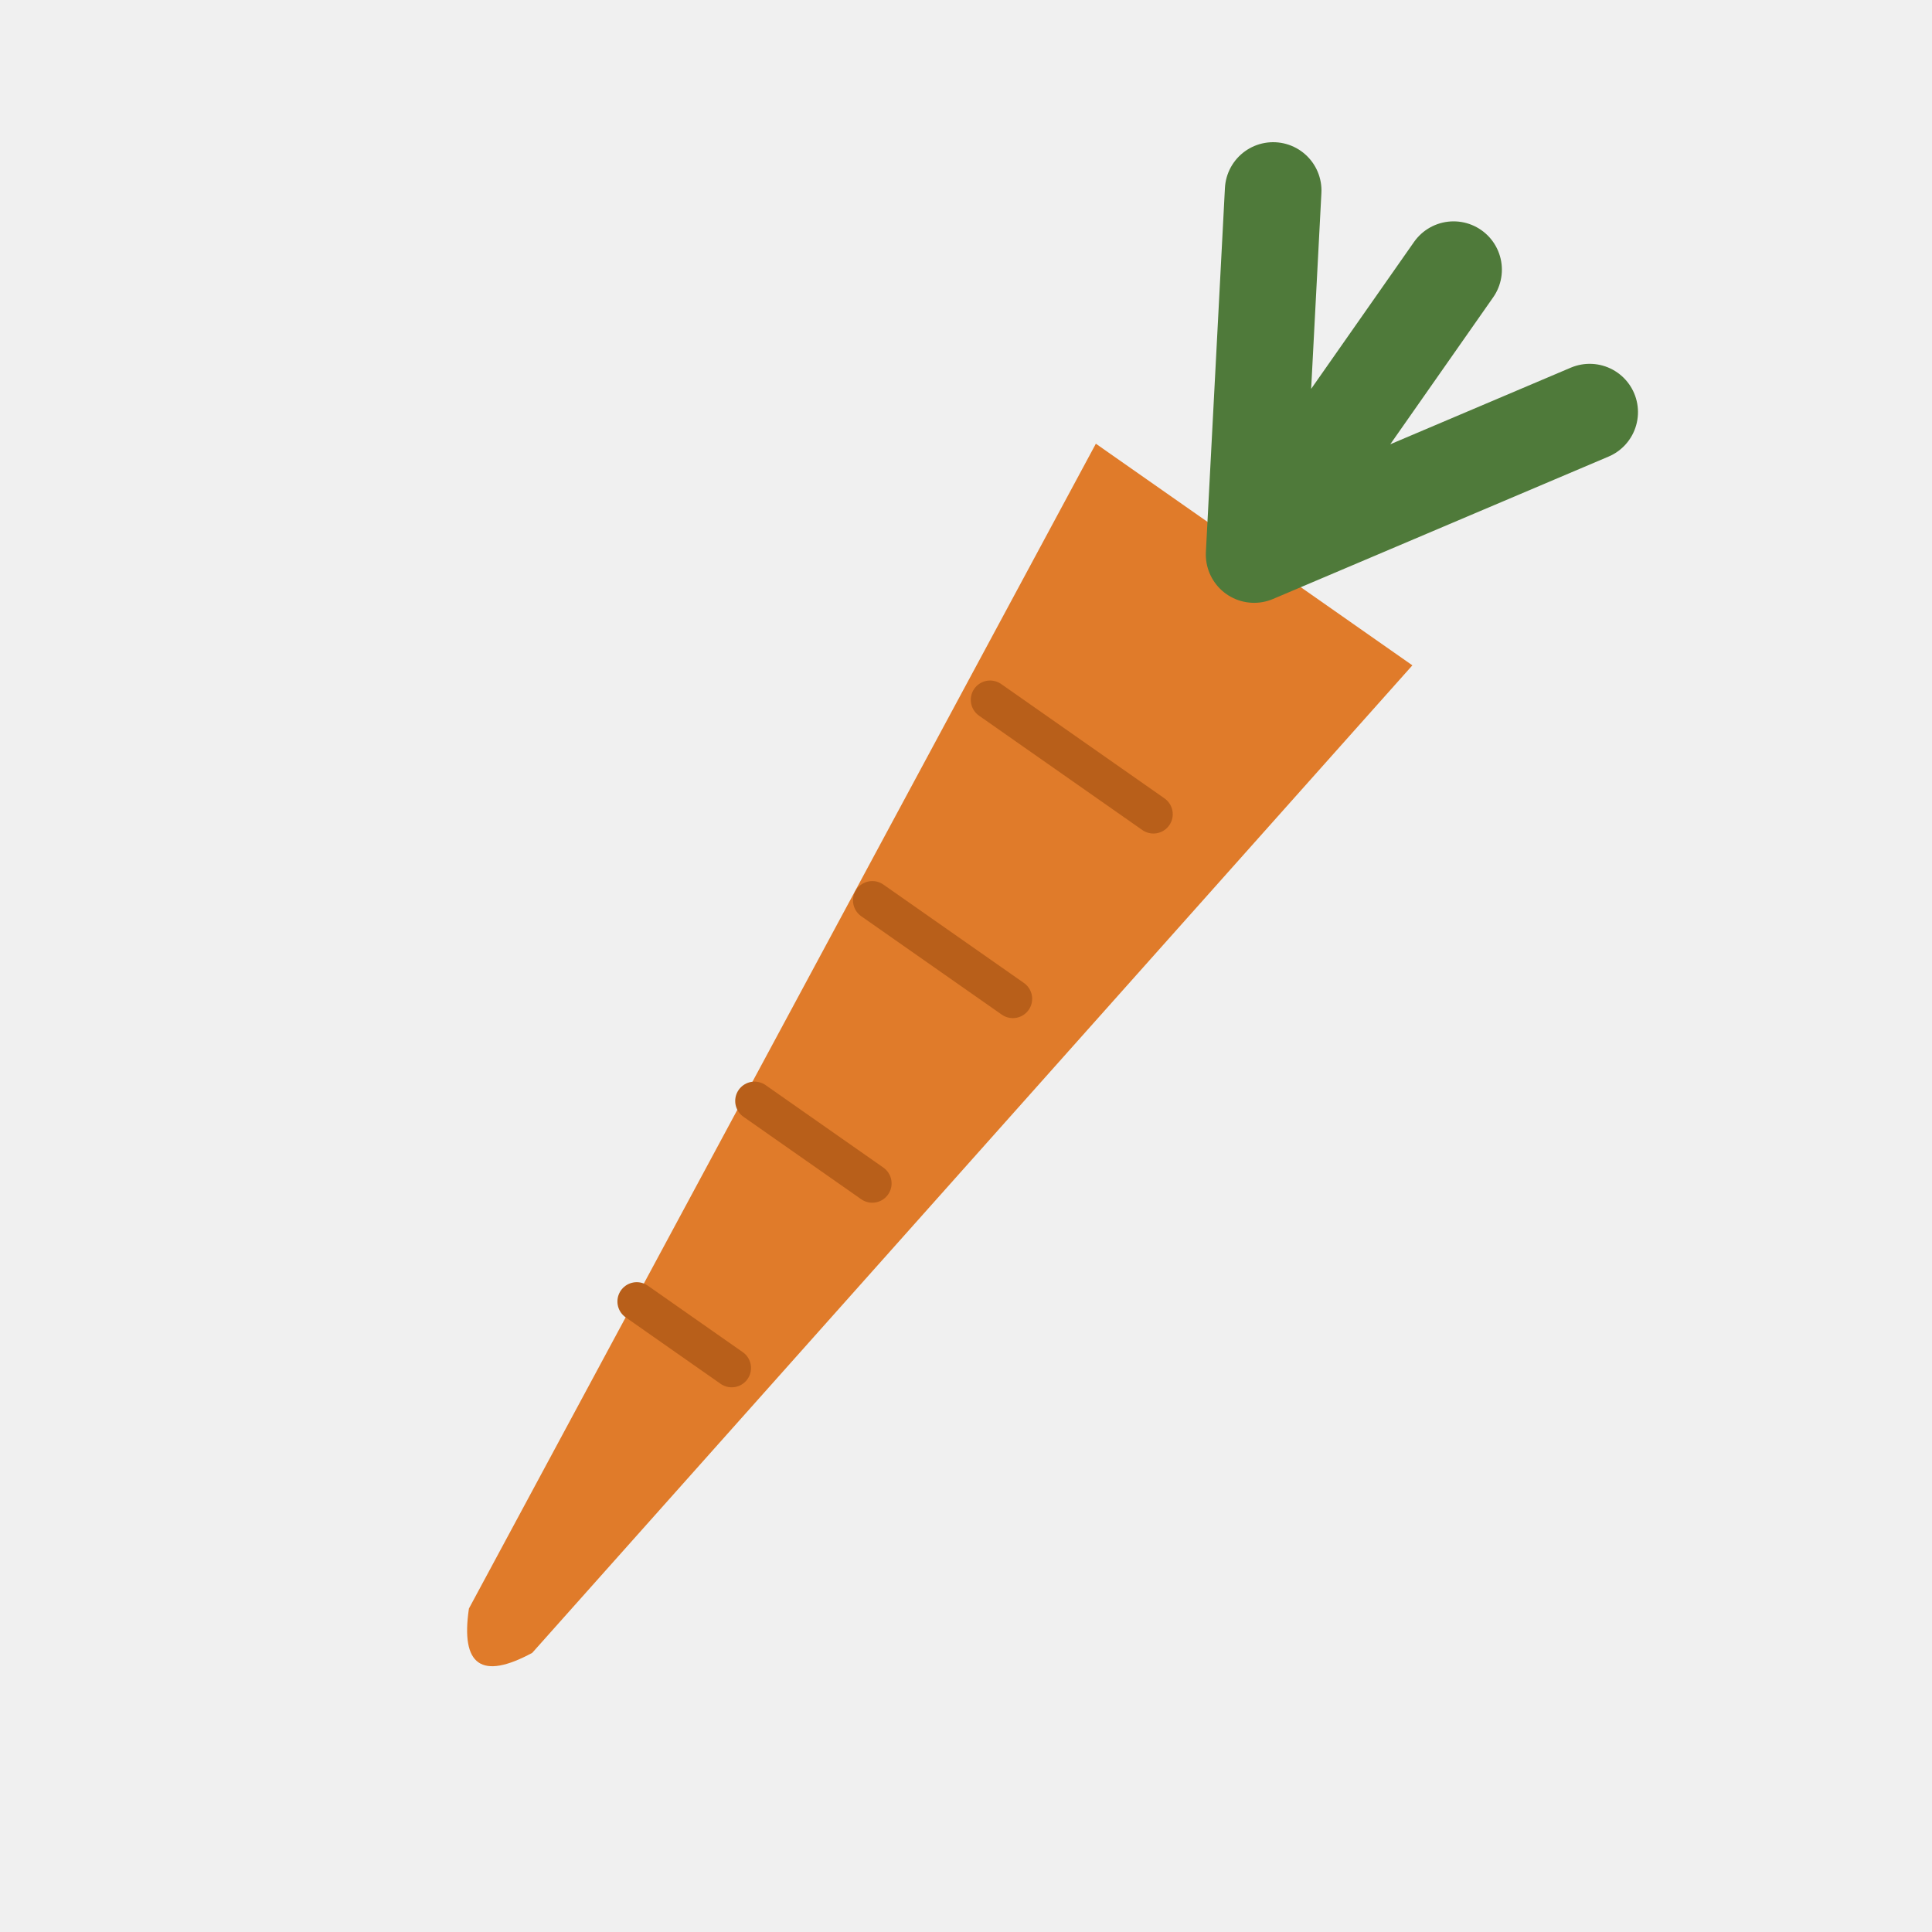
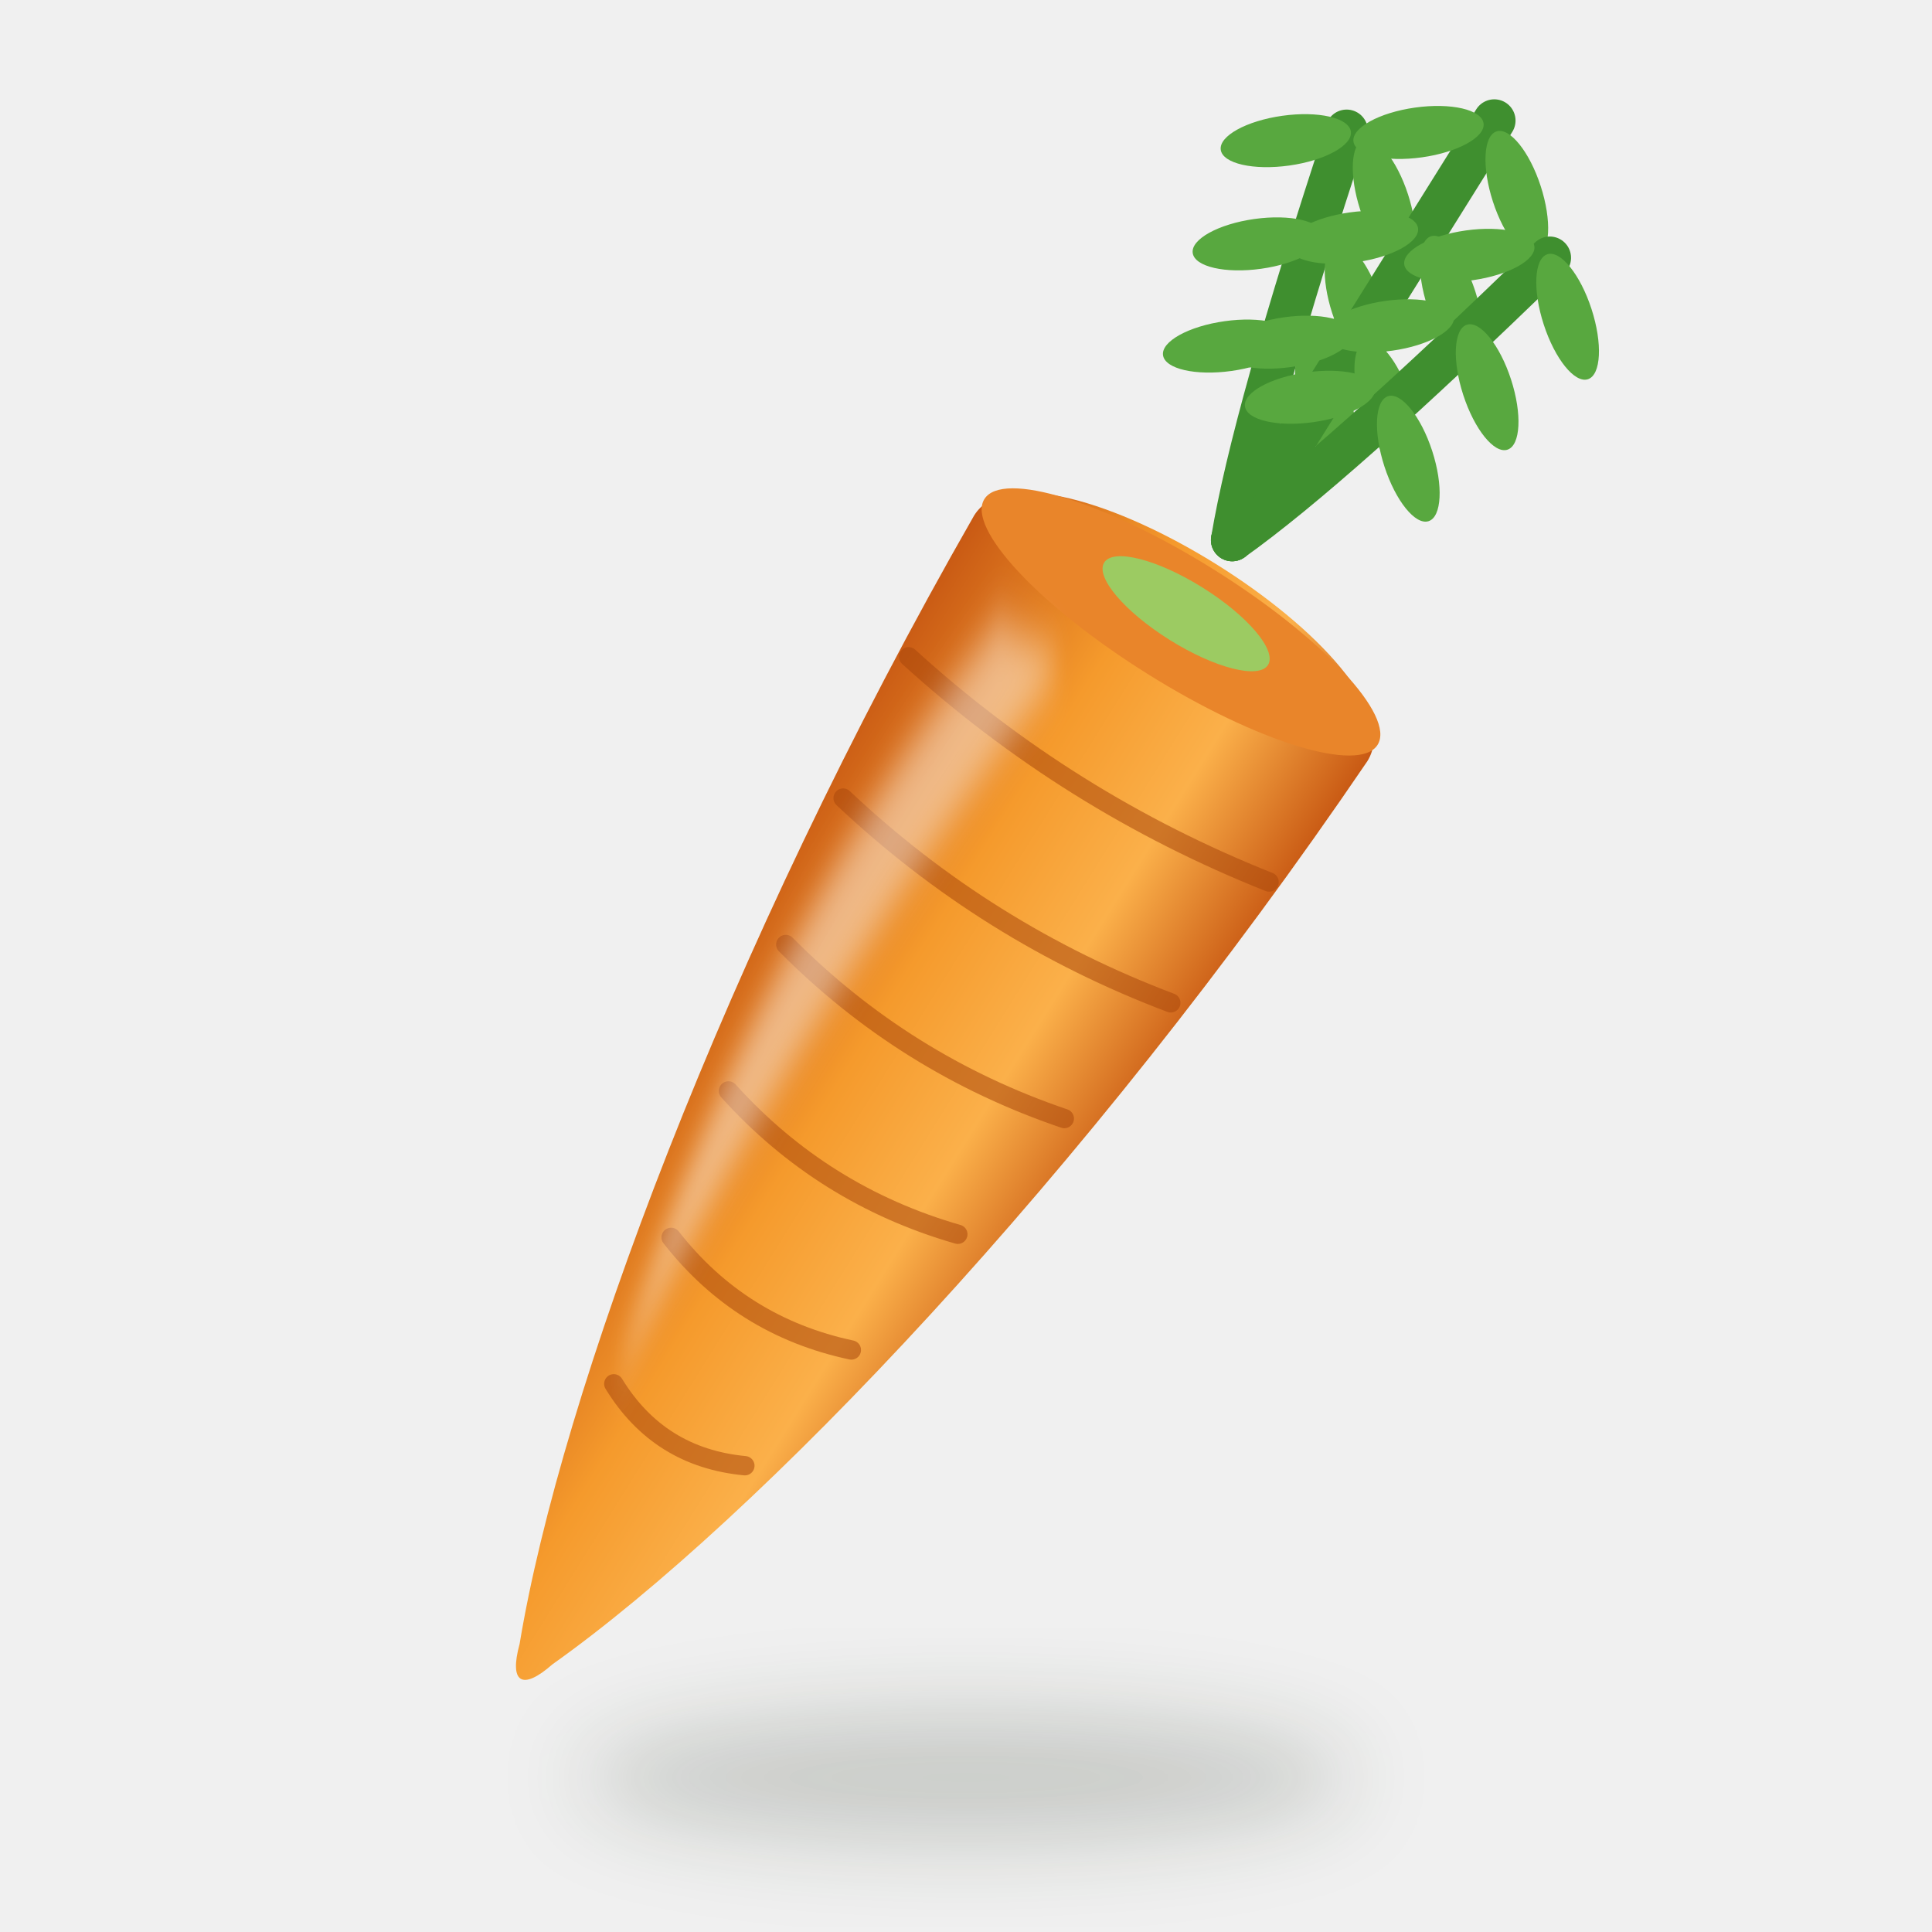
<svg xmlns="http://www.w3.org/2000/svg" viewBox="0 0 100 100">
-   <g transform="rotate(35 50 50)">
-     <path d="M40 24 L 60 24 L 52 92 Q 50 96 48 92 Z" fill="#e07b2a" />
-     <path d="M43.12 38 h 10.32" stroke="#b85f1a" stroke-width="2" stroke-linecap="round" />
-     <path d="M44.08 50 h 8.88" stroke="#b85f1a" stroke-width="2" stroke-linecap="round" />
-     <path d="M45.04 62 h 7.44" stroke="#b85f1a" stroke-width="2" stroke-linecap="round" />
-     <path d="M46 74 h 6" stroke="#b85f1a" stroke-width="2" stroke-linecap="round" />
-     <path d="M50 24 l -10 -16 M50 24 l 0 -18 M50 24 l 10 -16" stroke="#4f7a3a" stroke-width="5" stroke-linecap="round" />
+   <defs>
+     <filter id="b2" x="-30%" y="-60%" width="160%" height="220%">
+       <feGaussianBlur stdDeviation="2.2" />
+     </filter>
+     <filter id="b1" x="-30%" y="-30%" width="160%" height="160%">
+       <feGaussianBlur stdDeviation="1" />
+     </filter>
+     <linearGradient id="hv" x1="0" y1="0" x2="1" y2="0">
+       <stop offset="0" stop-color="#c95a14" />
+       <stop offset="0.4" stop-color="#f59a2c" />
+       <stop offset="0.7" stop-color="#fbb04a" />
+       <stop offset="1" stop-color="#c95a14" />
+     </linearGradient>
+   </defs>
+   <ellipse cx="50" cy="92" rx="20" ry="3.5" fill="#1b2a14" opacity="0.18" filter="url(#b2)" />
+   <g transform="rotate(32 50 50)">
+     <path d="M50 24 Q47.5 18 43.8 2.9" stroke="#3f8f2f" stroke-width="2.2" fill="none" stroke-linecap="round" />
+     <ellipse cx="44.5" cy="15.6" rx="3.4" ry="1.3" fill="#58a83f" transform="rotate(-40 44.5 15.6)" />
+     <ellipse cx="50.5" cy="15.6" rx="3.4" ry="1.3" fill="#58a83f" transform="rotate(40 50.5 15.6)" />
+     <ellipse cx="43" cy="10.3" rx="3.4" ry="1.3" fill="#58a83f" transform="rotate(-40 43 10.3)" />
+     <ellipse cx="49" cy="10.3" rx="3.4" ry="1.3" fill="#58a83f" transform="rotate(40 49 10.3)" />
+     <ellipse cx="41.4" cy="5" rx="3.4" ry="1.3" fill="#58a83f" transform="rotate(-40 41.4 5)" />
+     <ellipse cx="47.4" cy="5" rx="3.4" ry="1.3" fill="#58a83f" transform="rotate(40 47.4 5)" />
+     <path d="M50 24 Q50 18 50 -1.6" stroke="#3f8f2f" stroke-width="2.2" fill="none" stroke-linecap="round" />
+     <ellipse cx="47" cy="13.8" rx="3.4" ry="1.3" fill="#58a83f" transform="rotate(-40 47 13.8)" />
+     <ellipse cx="53" cy="13.8" rx="3.4" ry="1.3" fill="#58a83f" transform="rotate(40 53 13.8)" />
+     <ellipse cx="47" cy="7.4" rx="3.4" ry="1.3" fill="#58a83f" transform="rotate(-40 47 7.4)" />
+     <ellipse cx="53" cy="7.4" rx="3.4" ry="1.3" fill="#58a83f" transform="rotate(40 53 7.4)" />
+     <ellipse cx="47" cy="1" rx="3.4" ry="1.3" fill="#58a83f" transform="rotate(-40 47 1)" />
+     <ellipse cx="53" cy="1" rx="3.4" ry="1.3" fill="#58a83f" transform="rotate(40 53 1)" />
+     <path d="M50 24 Q52.5 18 56.2 2.9" stroke="#3f8f2f" stroke-width="2.2" fill="none" stroke-linecap="round" />
+     <ellipse cx="49.5" cy="15.6" rx="3.4" ry="1.3" fill="#58a83f" transform="rotate(-40 49.5 15.6)" />
+     <ellipse cx="55.5" cy="15.6" rx="3.4" ry="1.3" fill="#58a83f" transform="rotate(40 55.5 15.6)" />
+     <ellipse cx="51" cy="10.3" rx="3.4" ry="1.3" fill="#58a83f" transform="rotate(-40 51 10.3)" />
+     <ellipse cx="57" cy="10.3" rx="3.4" ry="1.3" fill="#58a83f" transform="rotate(40 57 10.3)" />
+     <ellipse cx="52.6" cy="5" rx="3.4" ry="1.3" fill="#58a83f" transform="rotate(-40 52.6 5)" />
+     <ellipse cx="58.6" cy="5" rx="3.4" ry="1.3" fill="#58a83f" transform="rotate(40 58.6 5)" />
+     <path d="M38 30 C38 24 62 24 62 30 C61 56 56 80 51 92 C50.4 94 49.6 94 49 92 C44 80 39 56 38 30Z" fill="url(#hv)" />
+     <path d="M39 38 Q50 40 61 38" stroke="#a9470c" stroke-opacity=".55" stroke-width="1" fill="none" stroke-linecap="round" />
+     <path d="M40 46 Q50 48 60 46" stroke="#a9470c" stroke-opacity=".55" stroke-width="1" fill="none" stroke-linecap="round" />
+     <path d="M41.5 54 Q50 56 58.5 54" stroke="#a9470c" stroke-opacity=".55" stroke-width="1" fill="none" stroke-linecap="round" />
+     <path d="M43 62 Q50 64 57 62" stroke="#a9470c" stroke-opacity=".55" stroke-width="1" fill="none" stroke-linecap="round" />
+     <path d="M44.5 70 Q50 72 55.5 70" stroke="#a9470c" stroke-opacity=".55" stroke-width="1" fill="none" stroke-linecap="round" />
+     <path d="M46 78 Q50 80 54 78" stroke="#a9470c" stroke-opacity=".55" stroke-width="1" fill="none" stroke-linecap="round" />
+     <ellipse cx="50" cy="29" rx="12" ry="3.2" fill="#e9852a" />
+     <ellipse cx="50" cy="28.5" rx="5" ry="1.6" fill="#9ccb62" />
+     <path d="M42 34 Q40 56 46 78 Q44 56 46 34Z" fill="#fff" opacity="0.45" filter="url(#b1)" />
  </g>
</svg>
